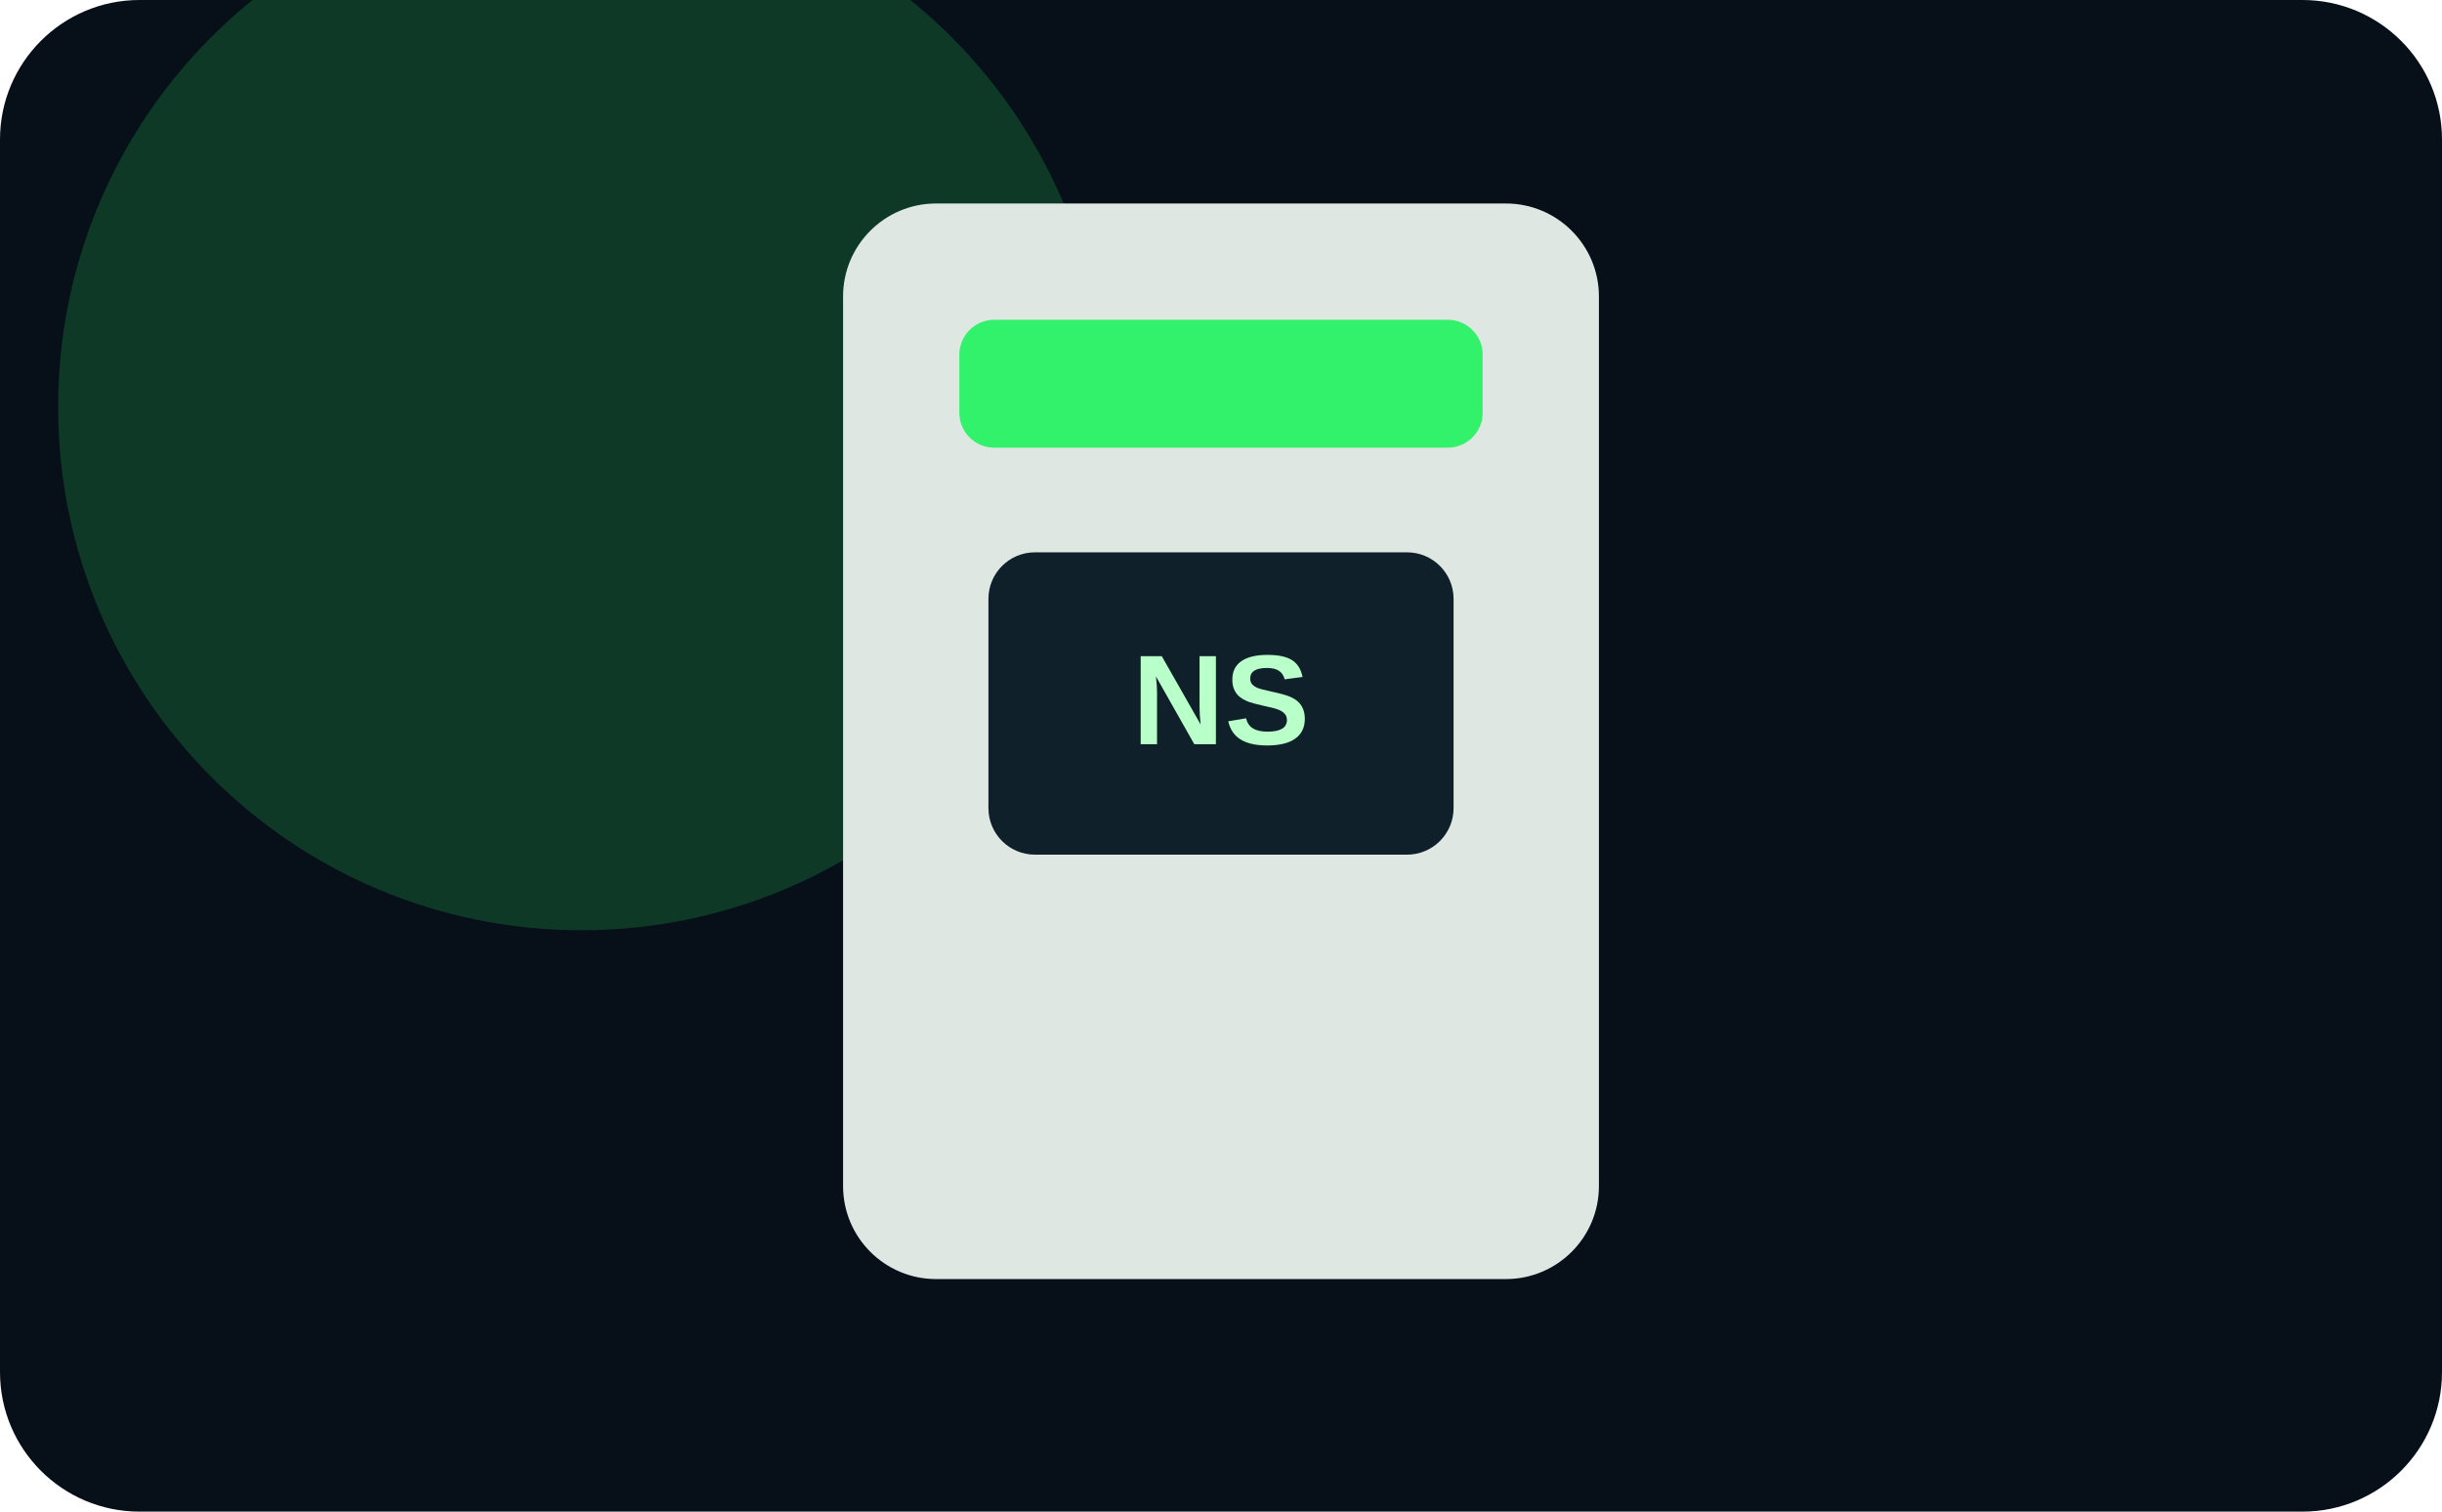
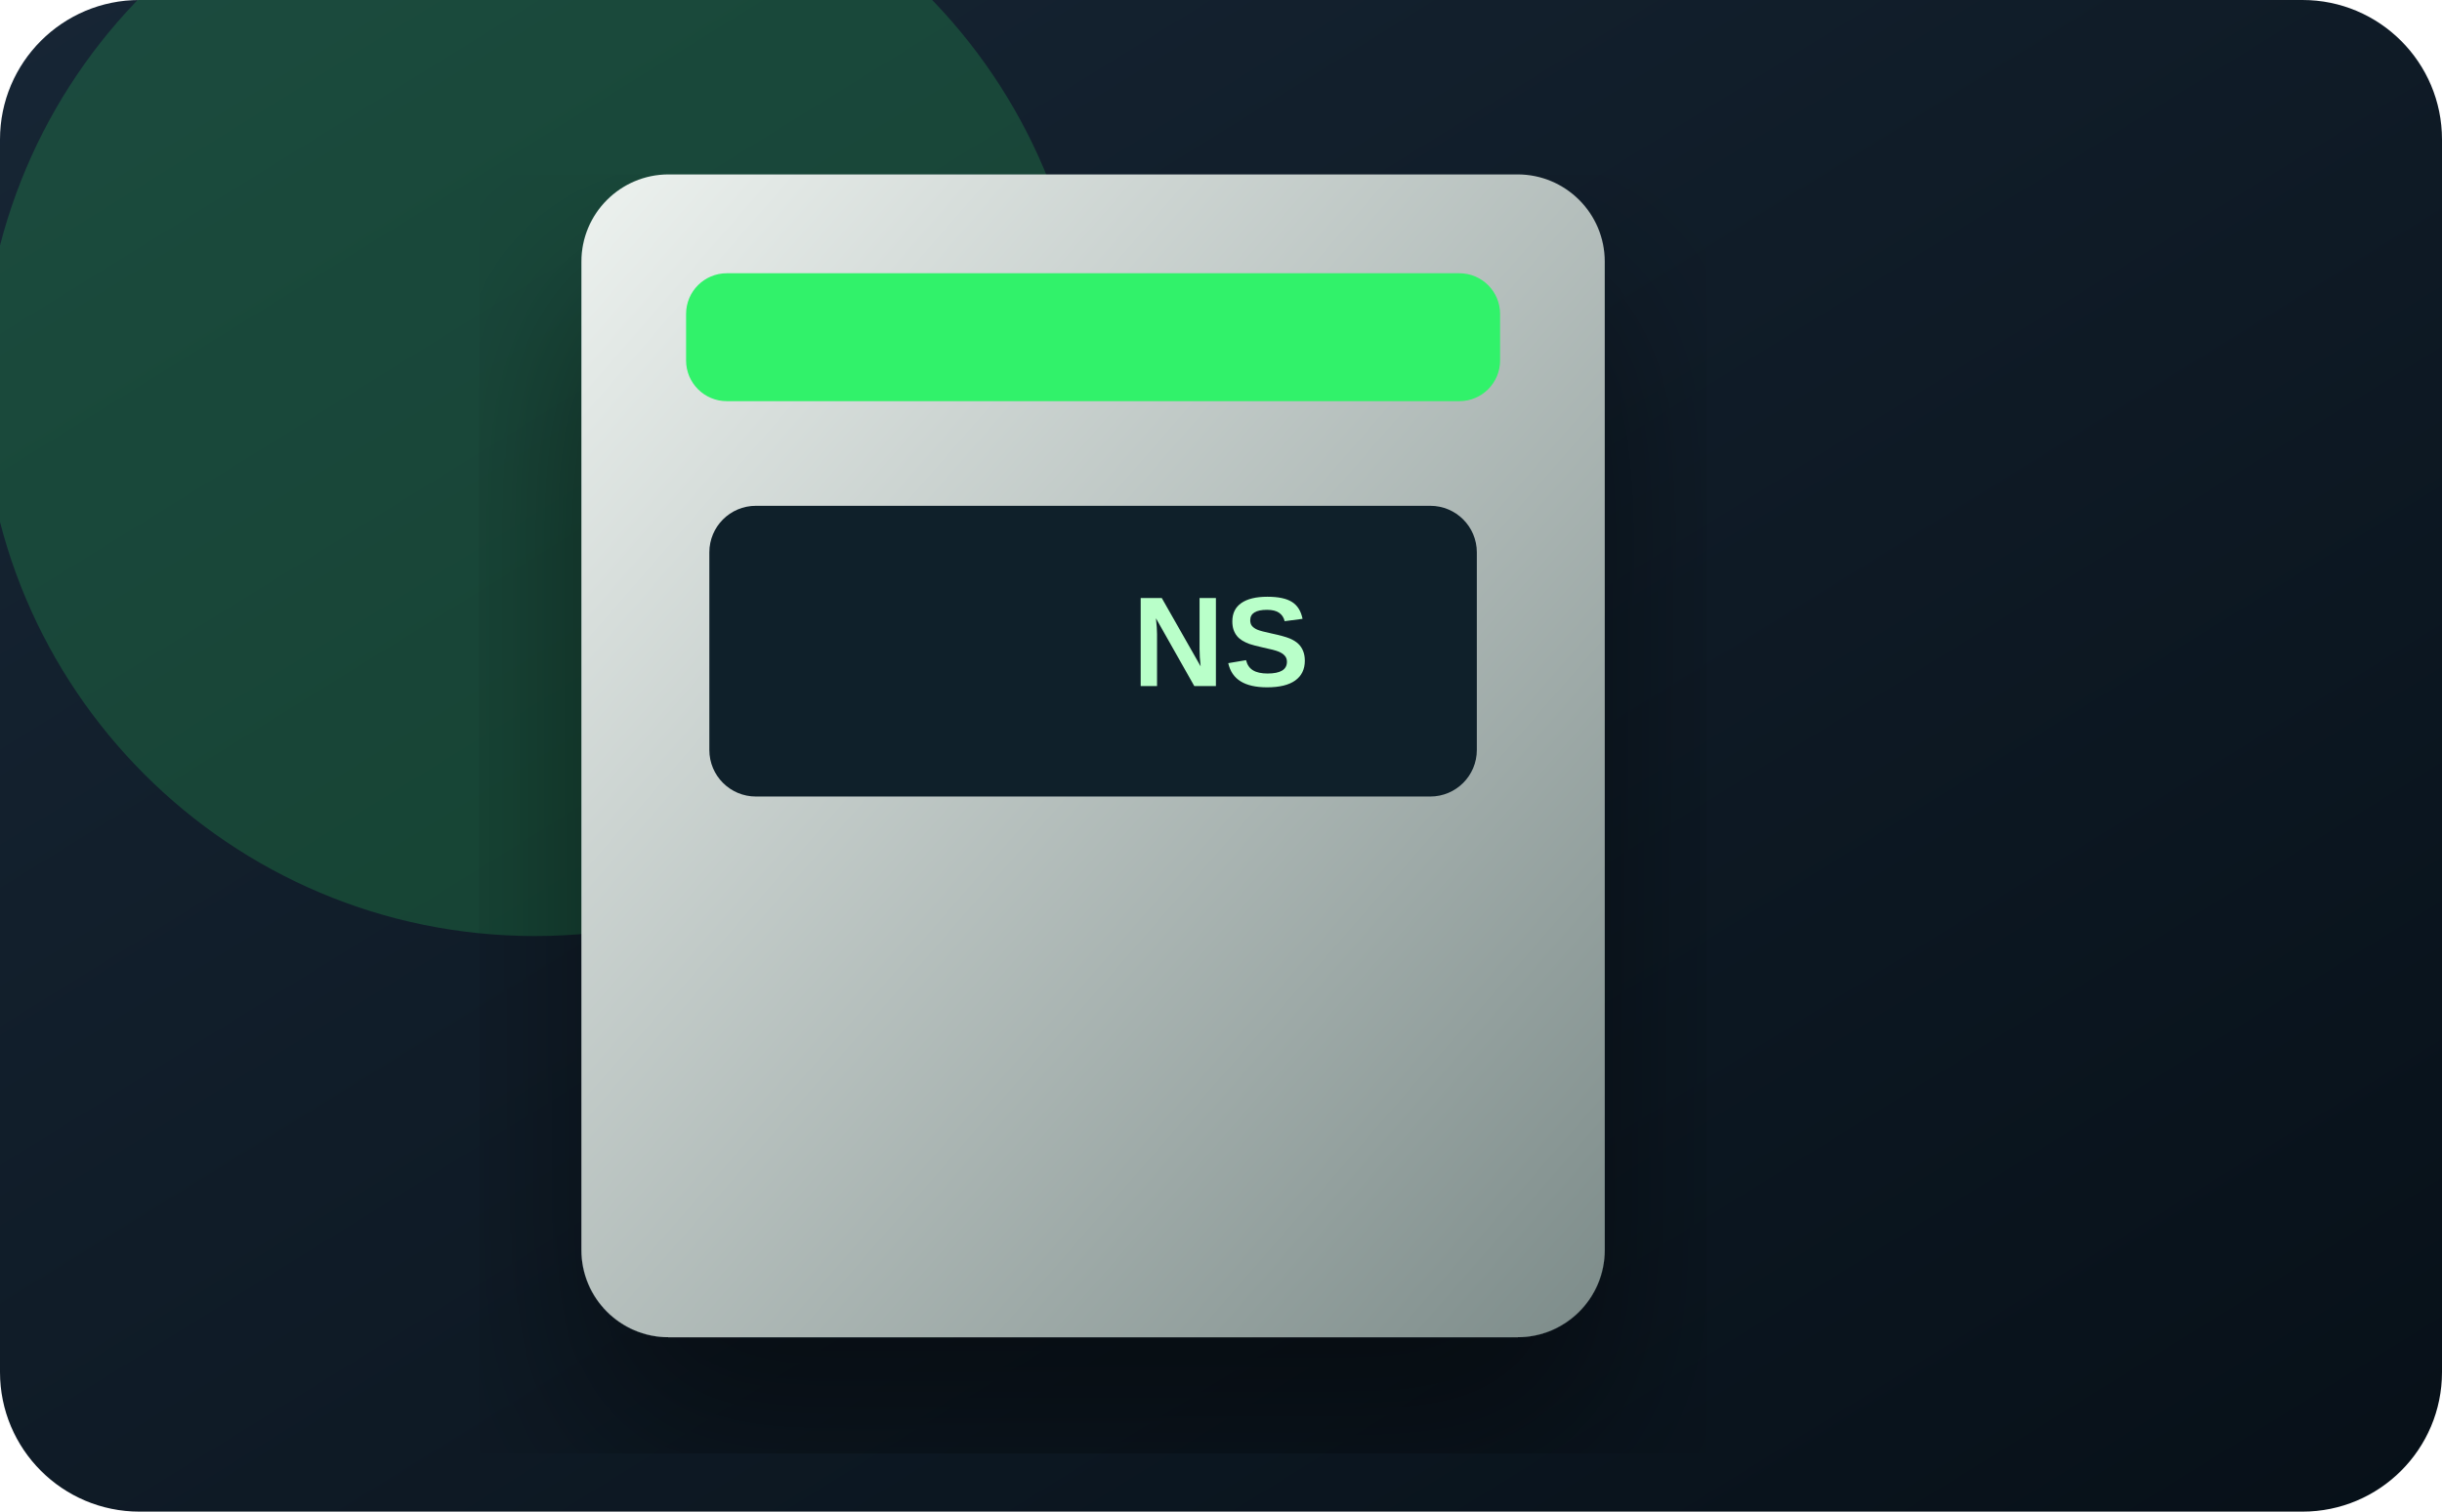
- <svg xmlns="http://www.w3.org/2000/svg" width="420" height="260">
-   <rect width="420" height="260" rx="24" fill="#071018" />
-   <circle cx="100" cy="70" r="90" fill="#31f26a" opacity=".18" />
-   <rect x="145" y="35" width="130" height="185" rx="16" fill="#dfe7e3" />
-   <rect x="165" y="55" width="90" height="22" rx="6" fill="#31f26a" />
-   <rect x="170" y="95" width="80" height="52" rx="8" fill="#0f202a" />
-   <text x="210" y="128" fill="#b9ffc9" font-family="Arial" font-size="22" font-weight="700" text-anchor="middle">NS</text>
+ <svg xmlns="http://www.w3.org/2000/svg" width="420" height="260" viewBox="0 0 420 260">
+   <defs>
+     <linearGradient id="bg" x1="0" x2="1" y1="0" y2="1">
+       <stop offset="0" stop-color="#172635" />
+       <stop offset="1" stop-color="#071018" />
+     </linearGradient>
+     <linearGradient id="body" x1="0" x2="1" y1="0" y2="1">
+       <stop offset="0" stop-color="#edf2ef" />
+       <stop offset="1" stop-color="#7d8c8a" />
+     </linearGradient>
+     <filter id="s">
+       <feDropShadow dx="0" dy="20" stdDeviation="16" flood-color="#000" flood-opacity=".45" />
+     </filter>
+   </defs>
+   <rect width="420" height="260" rx="24" fill="url(#bg)" />
+   <circle cx="92" cy="66" r="95" fill="#31f26a" opacity=".18" />
+   <rect x="100" y="30" width="176" height="200" rx="15" fill="url(#body)" filter="url(#s)" />
+   <rect x="118" y="47" width="140" height="22" rx="7" fill="#31f26a" />
+   <rect x="122" y="87" width="132" height="50" rx="8" fill="#0f202a" />
+   <text x="210" y="118" fill="#b9ffc9" font-family="Arial" font-size="22" font-weight="700" text-anchor="middle">NS</text>
</svg>
